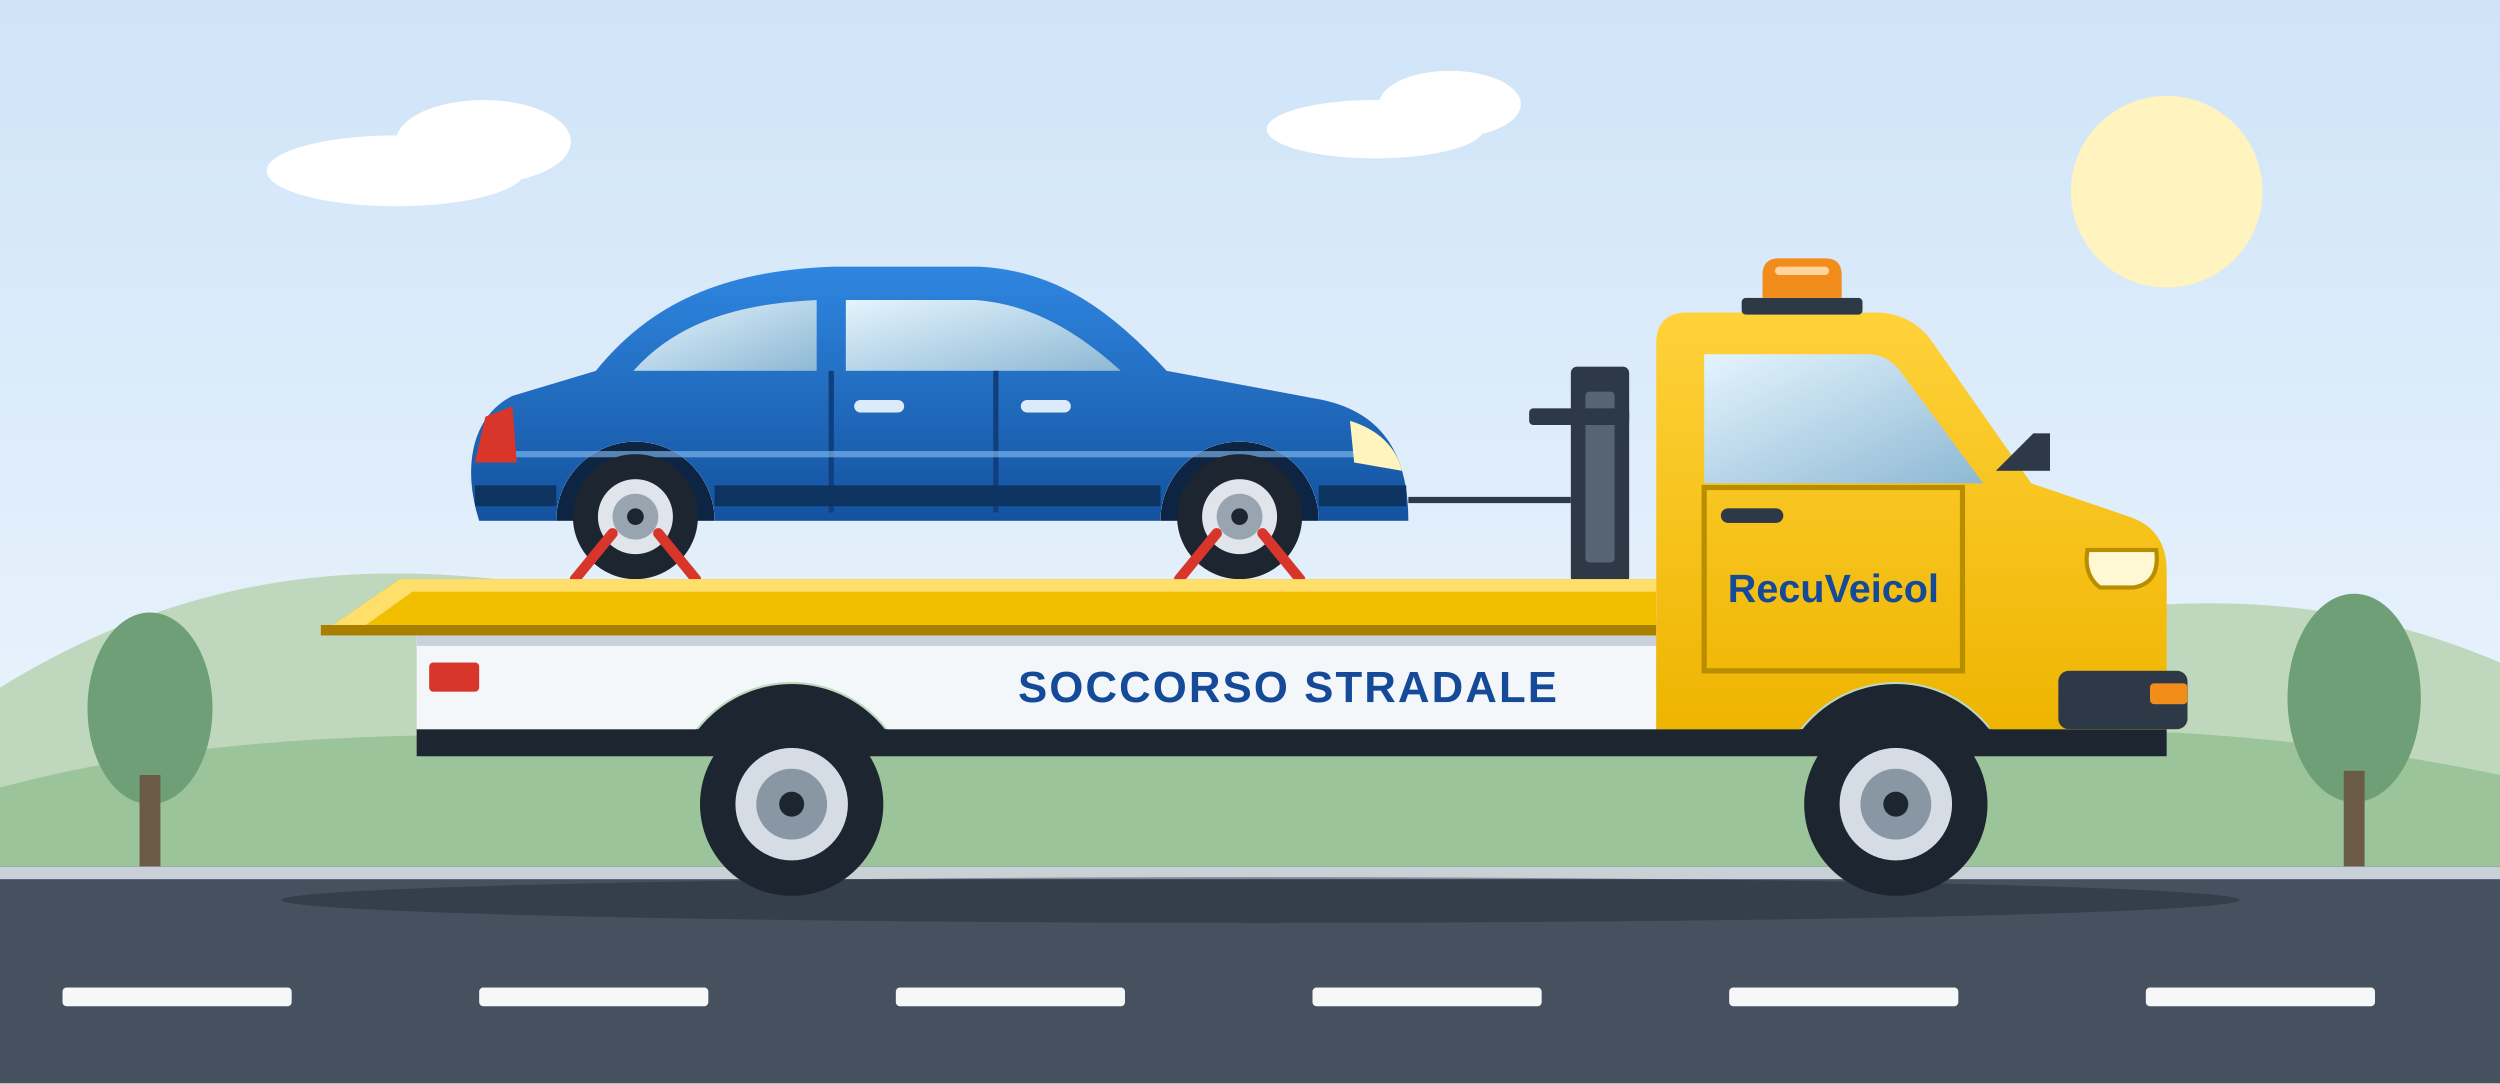
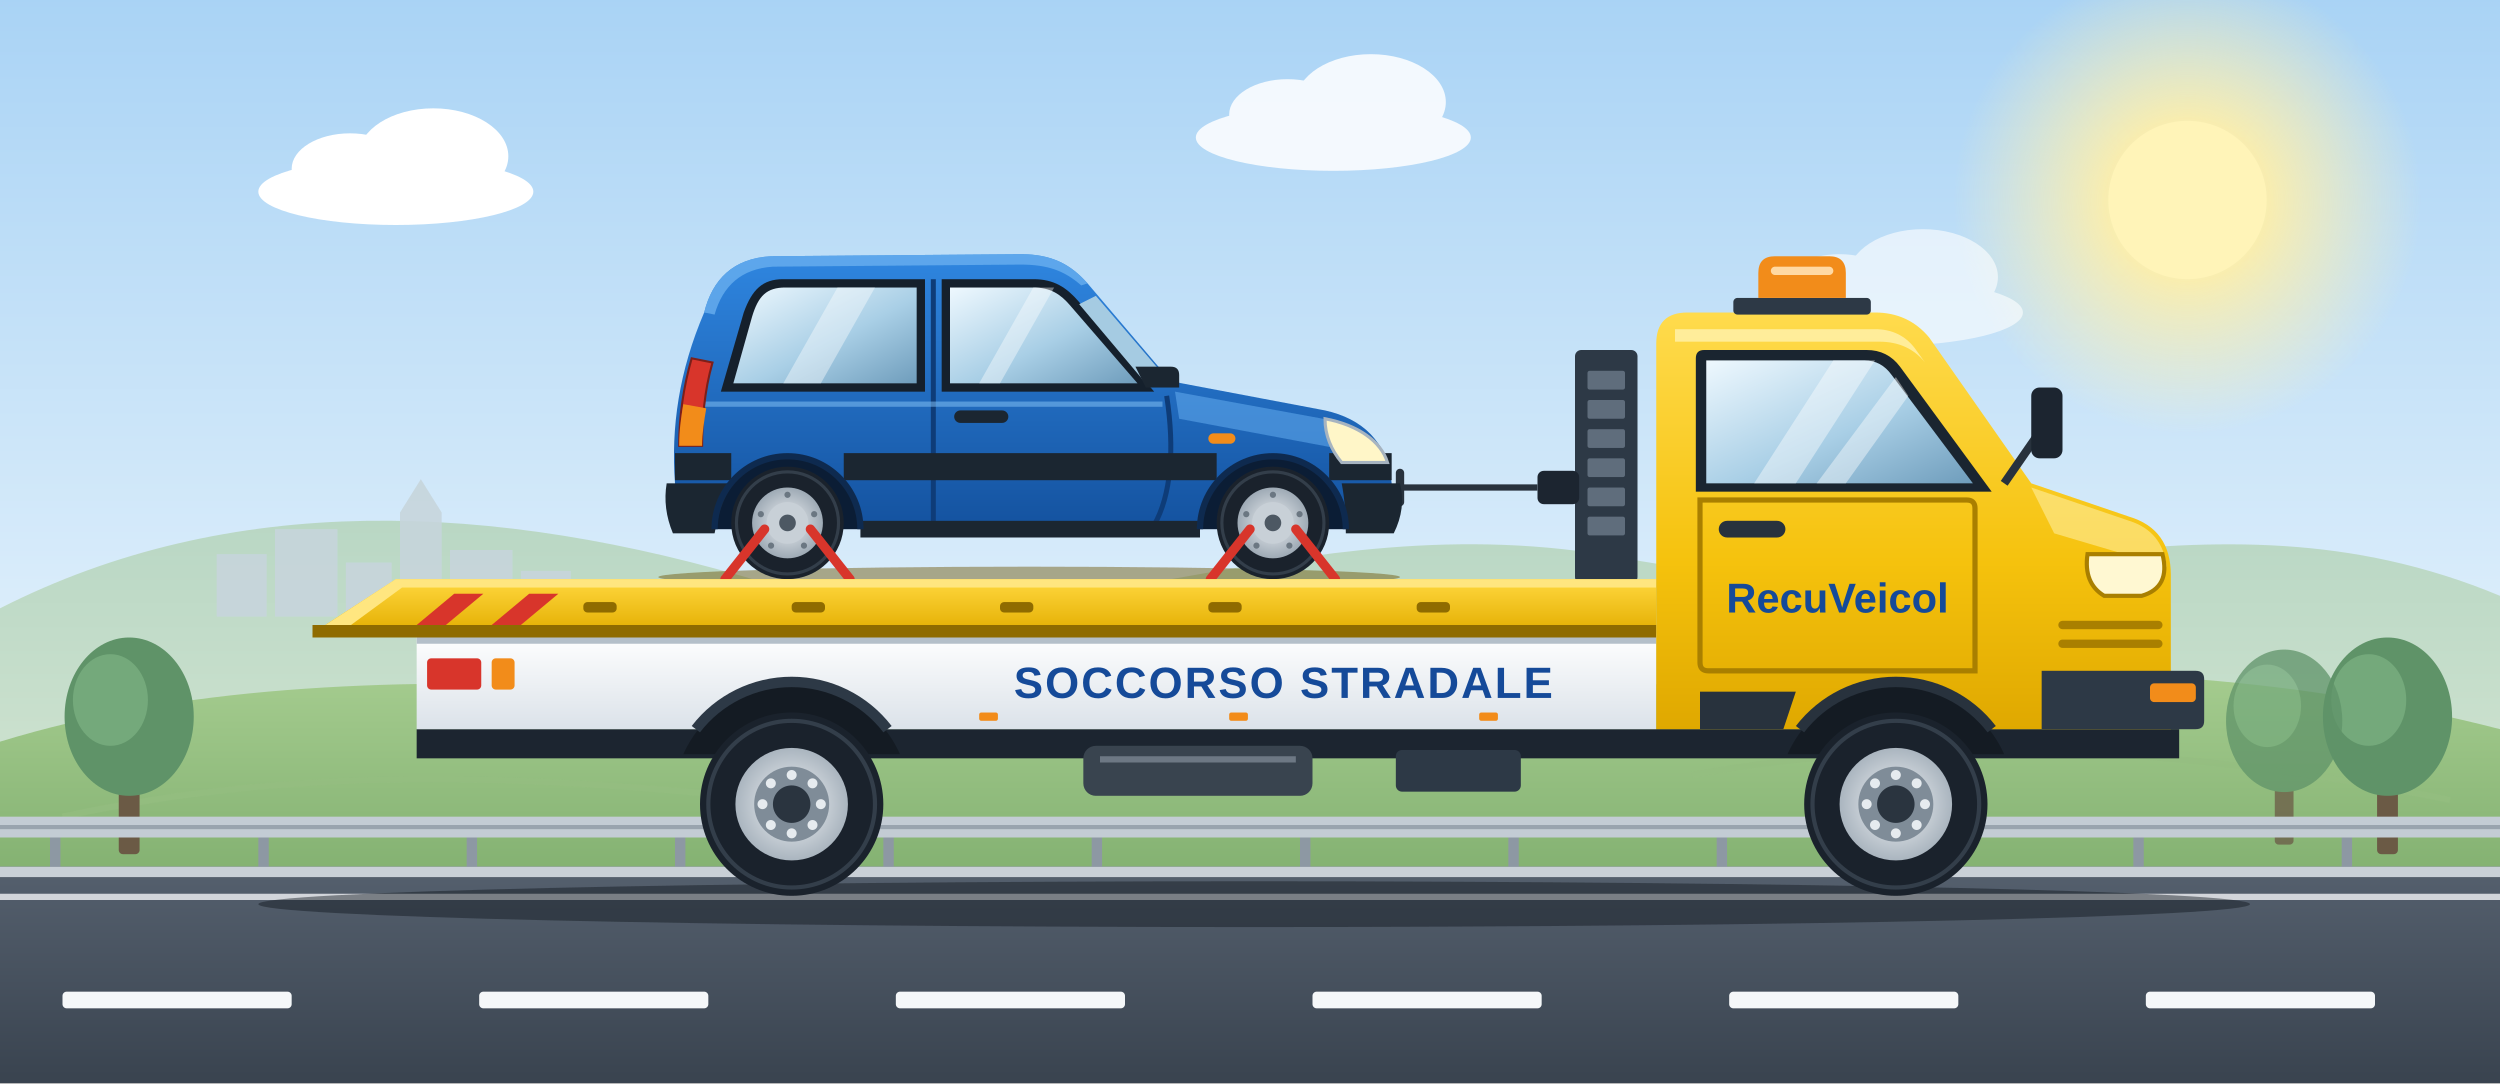
<svg xmlns="http://www.w3.org/2000/svg" viewBox="0 0 1200 520" role="img" aria-labelledby="t d">
  <defs>
    <linearGradient id="sky" x1="0" x2="0" y1="0" y2="1">
-       <stop offset="0" stop-color="#cfe4f8" />
-       <stop offset="1" stop-color="#f4f9fe" />
+       <stop offset="0" stop-color="#a9d3f5" />
+       <stop offset=".72" stop-color="#e8f4fc" />
+       <stop offset="1" stop-color="#fbf6e6" />
+     </linearGradient>
+     <radialGradient id="sun">
+       <stop offset="0" stop-color="#fff6c9" />
+       <stop offset=".35" stop-color="#ffefa8" stop-opacity=".9" />
+       <stop offset="1" stop-color="#fff3b8" stop-opacity="0" />
+     </radialGradient>
+     <linearGradient id="hill-far" x1="0" x2="0" y1="0" y2="1">
+       <stop offset="0" stop-color="#b9d7c4" />
+       <stop offset="1" stop-color="#d5e6d3" />
+     </linearGradient>
+     <linearGradient id="hill-near" x1="0" x2="0" y1="0" y2="1">
+       <stop offset="0" stop-color="#a5cc8f" />
+       <stop offset="1" stop-color="#83b171" />
+     </linearGradient>
+     <linearGradient id="road" x1="0" x2="0" y1="0" y2="1">
+       <stop offset="0" stop-color="#55606e" />
+       <stop offset="1" stop-color="#39434f" />
    </linearGradient>
    <linearGradient id="cab" x1="0" x2="0" y1="0" y2="1">
-       <stop offset="0" stop-color="#ffd23a" />
-       <stop offset="1" stop-color="#eeb400" />
+       <stop offset="0" stop-color="#ffdb4d" />
+       <stop offset=".6" stop-color="#f5c20d" />
+       <stop offset="1" stop-color="#dfa800" />
+     </linearGradient>
+     <linearGradient id="deck" x1="0" x2="0" y1="0" y2="1">
+       <stop offset="0" stop-color="#ffd83f" />
+       <stop offset="1" stop-color="#e3ad00" />
+     </linearGradient>
+     <linearGradient id="skirt" x1="0" x2="0" y1="0" y2="1">
+       <stop offset="0" stop-color="#ffffff" />
+       <stop offset="1" stop-color="#dbe2e9" />
    </linearGradient>
    <linearGradient id="car" x1="0" x2="0" y1="0" y2="1">
      <stop offset="0" stop-color="#2f86e0" />
      <stop offset="1" stop-color="#14529f" />
    </linearGradient>
    <linearGradient id="glass" x1="0" x2="1" y1="0" y2="1">
-       <stop offset="0" stop-color="#e4f4fd" />
-       <stop offset="1" stop-color="#8db8d4" />
-     </linearGradient>
+       <stop offset="0" stop-color="#eef8fe" />
+       <stop offset=".55" stop-color="#a9cfe6" />
+       <stop offset="1" stop-color="#6f9dbc" />
+     </linearGradient>
+     <radialGradient id="rim-large">
+       <stop offset="0" stop-color="#f4f6f8" />
+       <stop offset="1" stop-color="#aab5bf" />
+     </radialGradient>
+     <radialGradient id="rim-small">
+       <stop offset="0" stop-color="#eef1f4" />
+       <stop offset="1" stop-color="#9eaab5" />
+     </radialGradient>
    <g id="wheel-large">
-       <circle r="44" fill="#1c2530" />
-       <circle r="27" fill="#d5dce3" />
-       <circle r="17" fill="#8996a3" />
-       <circle r="6" fill="#1c2530" />
+       <circle r="44" fill="#1a222c" />
+       <circle r="40" fill="none" stroke="#333e4a" stroke-width="2" />
+       <circle r="27" fill="url(#rim-large)" />
+       <circle r="18" fill="#7f8c98" />
+       <circle r="9" fill="#2a343f" />
+       <g fill="#e6ebef">
+         <circle cy="-14" r="2.4" />
+         <circle cy="14" r="2.4" />
+         <circle cx="-14" r="2.4" />
+         <circle cx="14" r="2.4" />
+         <circle cx="-10" cy="-10" r="2.4" />
+         <circle cx="10" cy="-10" r="2.4" />
+         <circle cx="-10" cy="10" r="2.4" />
+         <circle cx="10" cy="10" r="2.4" />
+       </g>
    </g>
    <g id="wheel-small">
-       <circle r="30" fill="#1c2530" />
-       <circle r="18" fill="#dfe5ea" />
-       <circle r="11" fill="#98a5b1" />
-       <circle r="4" fill="#1c2530" />
+       <circle r="27" fill="#1a222c" />
+       <circle r="24.5" fill="none" stroke="#333e4a" stroke-width="1.5" />
+       <circle r="17" fill="url(#rim-small)" />
+       <circle r="10" fill="#c8d0d7" />
+       <circle r="4" fill="#4d5863" />
+       <g fill="#6b7782">
+         <circle cy="-13.5" r="1.5" />
+         <circle cx="12.8" cy="-4.2" r="1.5" />
+         <circle cx="7.9" cy="10.9" r="1.5" />
+         <circle cx="-7.9" cy="10.9" r="1.5" />
+         <circle cx="-12.8" cy="-4.2" r="1.5" />
+       </g>
+     </g>
+     <g id="tree">
+       <rect x="-5" y="-30" width="10" height="44" rx="2" fill="#6b5a45" />
+       <ellipse cy="-52" rx="31" ry="38" fill="#5f9368" />
+       <ellipse cx="-9" cy="-60" rx="18" ry="22" fill="#74a97b" />
+     </g>
+     <g id="cloud" fill="#fff">
+       <ellipse rx="66" ry="16" />
+       <ellipse cx="-22" cy="-11" rx="28" ry="17" />
+       <ellipse cx="18" cy="-17" rx="36" ry="23" />
    </g>
  </defs>
  <rect width="1200" height="520" fill="url(#sky)" />
-   <circle cx="1040" cy="92" r="46" fill="#fff3bf" />
-   <g fill="#fff">
-     <ellipse cx="190" cy="82" rx="62" ry="17" />
-     <ellipse cx="232" cy="68" rx="42" ry="20" />
-     <ellipse cx="660" cy="62" rx="52" ry="14" />
-     <ellipse cx="696" cy="50" rx="34" ry="16" />
-   </g>
-   <path d="M0 330C130 250 250 270 390 312S640 262 790 296 1040 250 1200 318V430H0Z" fill="#bfd8bd" />
-   <path d="M0 378C180 330 380 366 600 362S1000 330 1200 372V430H0Z" fill="#9cc49a" />
-   <g fill="#6f9f76">
-     <ellipse cx="72" cy="340" rx="30" ry="46" />
-     <ellipse cx="1130" cy="335" rx="32" ry="50" />
-   </g>
-   <g fill="#6b5a45">
-     <rect x="67" y="372" width="10" height="44" />
-     <rect x="1125" y="370" width="10" height="46" />
-   </g>
-   <rect y="416" width="1200" height="104" fill="#465160" />
-   <rect y="416" width="1200" height="6" fill="#c9d0d7" />
+   <circle cx="1050" cy="96" r="112" fill="url(#sun)" />
+   <circle cx="1050" cy="96" r="38" fill="#fff4b8" />
+   <use href="#cloud" x="190" y="92" />
+   <use href="#cloud" x="640" y="66" opacity=".85" />
+   <use href="#cloud" x="905" y="150" opacity=".6" />
+   <path d="M0 292C110 236 236 240 368 280S620 238 780 268 1056 226 1200 286V420H0Z" fill="url(#hill-far)" />
+   <g fill="#c6d5dc" opacity=".9" transform="translate(-370 0)">
+     <rect x="474" y="266" width="24" height="30" />
+     <rect x="502" y="254" width="30" height="42" />
+     <rect x="536" y="270" width="22" height="26" />
+     <path d="M562 296V246l10-16 10 16v50Z" />
+     <rect x="586" y="264" width="30" height="32" />
+     <rect x="620" y="274" width="24" height="22" />
+   </g>
+   <path d="M0 356C176 302 382 344 604 338S1006 300 1200 350V420H0Z" fill="url(#hill-near)" />
+   <g stroke="#94bd80" stroke-width="3" fill="none" opacity=".7">
+     <path d="M30 392C150 366 262 372 390 386" />
+     <path d="M812 372C920 352 1050 358 1176 384" />
+   </g>
+   <use href="#tree" x="62" y="396" />
+   <use href="#tree" x="1146" y="396" />
+   <use href="#tree" x="1096" y="392" opacity=".75" transform="translate(110 40) scale(.9)" />
+   <g fill="#8d98a3">
+     <rect x="24" y="394" width="5" height="24" />
+     <rect x="124" y="394" width="5" height="24" />
+     <rect x="224" y="394" width="5" height="24" />
+     <rect x="324" y="394" width="5" height="24" />
+     <rect x="424" y="394" width="5" height="24" />
+     <rect x="524" y="394" width="5" height="24" />
+     <rect x="624" y="394" width="5" height="24" />
+     <rect x="724" y="394" width="5" height="24" />
+     <rect x="824" y="394" width="5" height="24" />
+     <rect x="924" y="394" width="5" height="24" />
+     <rect x="1024" y="394" width="5" height="24" />
+     <rect x="1124" y="394" width="5" height="24" />
+   </g>
+   <rect y="392" width="1200" height="10" fill="#c3ccd4" />
+   <rect y="396" width="1200" height="2" fill="#99a4ae" />
+   <rect y="416" width="1200" height="104" fill="url(#road)" />
+   <rect y="416" width="1200" height="5" fill="#c9d0d7" />
+   <rect y="429" width="1200" height="3" fill="#f2f4f6" opacity=".8" />
  <g fill="#f5f7f9">
-     <rect x="30" y="474" width="110" height="9" rx="2" />
-     <rect x="230" y="474" width="110" height="9" rx="2" />
-     <rect x="430" y="474" width="110" height="9" rx="2" />
-     <rect x="630" y="474" width="110" height="9" rx="2" />
-     <rect x="830" y="474" width="110" height="9" rx="2" />
-     <rect x="1030" y="474" width="110" height="9" rx="2" />
+     <rect x="30" y="476" width="110" height="8" rx="2" />
+     <rect x="230" y="476" width="110" height="8" rx="2" />
+     <rect x="430" y="476" width="110" height="8" rx="2" />
+     <rect x="630" y="476" width="110" height="8" rx="2" />
+     <rect x="830" y="476" width="110" height="8" rx="2" />
+     <rect x="1030" y="476" width="110" height="8" rx="2" />
  </g>
  <g transform="translate(50 0)">
-     <ellipse cx="555" cy="432" rx="470" ry="11" fill="#1b232d" opacity=".4" />
-     <rect x="150" y="350" width="840" height="13" fill="#1c2530" />
-     <path d="M278 362A57 57 0 0 1 382 362Z" fill="#1c2530" />
-     <path d="M808 362A57 57 0 0 1 912 362Z" fill="#1c2530" />
-     <path d="M150 304H745V350H376A58 58 0 0 0 284 350H150Z" fill="#f4f7fa" />
-     <rect x="150" y="304" width="595" height="6" fill="#c9d2da" />
-     <rect x="156" y="318" width="24" height="14" rx="2" fill="#d8352b" />
-     <text x="568" y="337" fill="#154a99" font-family="Arial, Helvetica, sans-serif" font-size="21" font-weight="700" letter-spacing="1" text-anchor="middle">SOCCORSO STRADALE</text>
-     <rect x="704" y="176" width="28" height="104" rx="3" fill="#2d3946" />
-     <rect x="711" y="188" width="14" height="82" rx="2" fill="#566474" />
-     <rect x="684" y="196" width="48" height="8" rx="2" fill="#2d3946" />
-     <path d="M217 250A38 38 0 0 1 293 250ZM507 250A38 38 0 0 1 583 250Z" fill="#0d2442" />
-     <path d="M180 250C172 225 176 200 196 190L236 178C262 146 296 130 350 128H420C458 130 484 150 510 178L585 192C612 198 626 216 626 250H583A38 38 0 0 0 507 250H293A38 38 0 0 0 217 250Z" fill="url(#car)" />
-     <path d="M254 178C272 158 298 146 342 144V178Z" fill="url(#glass)" />
-     <path d="M356 144H418C446 146 468 160 488 178H356Z" fill="url(#glass)" />
-     <path d="M349 178V246M428 178V246" fill="none" stroke="#0f3f7d" stroke-width="2.5" />
-     <rect x="360" y="192" width="24" height="6" rx="3" fill="#dceafa" />
-     <rect x="440" y="192" width="24" height="6" rx="3" fill="#dceafa" />
-     <path d="M196 218H618" stroke="#7fb9f0" stroke-width="3" opacity=".65" />
-     <path d="M178 238H217M293 238H507M583 238H625" stroke="#0d3361" stroke-width="10" />
-     <path d="M598 202C611 206 620 214 623 226L600 222Z" fill="#fff4bd" />
-     <path d="M183 200 196 195 198 222 178 222Z" fill="#d8352b" />
-     <use href="#wheel-small" x="255" y="248" />
-     <use href="#wheel-small" x="545" y="248" />
-     <path d="M226 278 244 256M284 278 266 256M516 278 534 256M574 278 556 256" stroke="#d8352b" stroke-width="5" stroke-linecap="round" />
-     <path d="M626 240H704" stroke="#2d3946" stroke-width="3" />
-     <path d="M104 304 142 278H745V304Z" fill="#f2bf00" />
-     <path d="M104 304 142 278H745V284H148L120 304Z" fill="#ffdf6b" />
-     <rect x="104" y="300" width="641" height="5" fill="#a97f00" />
-     <path d="M745 350V165Q745 150 760 150H850Q866 150 876 162L925 232 972 248Q990 254 990 274V350H906A58 58 0 0 0 814 350Z" fill="url(#cab)" />
-     <path d="M768 170H846Q856 170 862 178L902 232H768Z" fill="url(#glass)" />
-     <path d="M768 234H892V322H768Z" fill="none" stroke="#b98d00" stroke-width="2.5" />
-     <rect x="776" y="244" width="30" height="7" rx="3.5" fill="#2d3946" />
-     <text x="830" y="289" fill="#154a99" font-family="Arial, Helvetica, sans-serif" font-size="19" font-weight="700" text-anchor="middle">RecuVeicol</text>
-     <path d="M908 226 926 208H934V226Z" fill="#2d3946" />
-     <path d="M952 264 985 264Q987 280 974 282H958Q950 276 952 264Z" fill="#fff8d2" stroke="#b98d00" stroke-width="2" />
-     <rect x="938" y="322" width="62" height="28" rx="5" fill="#2d3946" />
-     <rect x="982" y="328" width="18" height="10" rx="2" fill="#f28c1a" />
-     <rect x="786" y="143" width="58" height="8" rx="2" fill="#2d3946" />
-     <path d="M796 143V132Q796 124 804 124H826Q834 124 834 132V143Z" fill="#f28c1a" />
-     <path d="M804 130H826" stroke="#ffd59c" stroke-width="4" stroke-linecap="round" />
+     <ellipse cx="552" cy="434" rx="478" ry="11" fill="#10161d" opacity=".45" />
+     <rect x="150" y="350" width="846" height="14" fill="#1c2530" />
+     <rect x="470" y="358" width="110" height="24" rx="6" fill="#39444f" />
+     <rect x="478" y="363" width="94" height="3" fill="#6d7884" />
+     <rect x="620" y="360" width="60" height="20" rx="3" fill="#2d3946" />
+     <path d="M278 362A57 57 0 0 1 382 362Z" fill="#141b23" />
+     <path d="M808 362A57 57 0 0 1 912 362Z" fill="#141b23" />
+     <path d="M150 304H745V350H376A58 58 0 0 0 284 350H150Z" fill="url(#skirt)" />
+     <rect x="150" y="304" width="595" height="5" fill="#b4bfc9" />
+     <rect x="155" y="316" width="26" height="15" rx="2" fill="#d8352b" />
+     <rect x="186" y="316" width="11" height="15" rx="2" fill="#f28c1a" />
+     <g fill="#f28c1a">
+       <rect x="420" y="342" width="9" height="4" rx="1" />
+       <rect x="540" y="342" width="9" height="4" rx="1" />
+       <rect x="660" y="342" width="9" height="4" rx="1" />
+     </g>
+     <path d="M284 350A58 58 0 0 1 376 350" fill="none" stroke="#2d3946" stroke-width="5" />
+     <text x="566" y="335" fill="#154a99" font-family="Arial, Helvetica, sans-serif" font-size="21" font-weight="700" letter-spacing="1" text-anchor="middle">SOCCORSO STRADALE</text>
+     <rect x="706" y="168" width="30" height="112" rx="3" fill="#2d3946" />
+     <g fill="#5f6d7c">
+       <rect x="712" y="178" width="18" height="9" rx="1" />
+       <rect x="712" y="192" width="18" height="9" rx="1" />
+       <rect x="712" y="206" width="18" height="9" rx="1" />
+       <rect x="712" y="220" width="18" height="9" rx="1" />
+       <rect x="712" y="234" width="18" height="9" rx="1" />
+       <rect x="712" y="248" width="18" height="9" rx="1" />
+     </g>
+     <rect x="688" y="226" width="20" height="16" rx="3" fill="#1c2530" />
+     <path d="M688 234H618" stroke="#28323d" stroke-width="3" />
+     <path d="M622 227V241" stroke="#28323d" stroke-width="4" stroke-linecap="round" />
+     <g transform="translate(30 0)">
+       <ellipse cx="414" cy="277" rx="178" ry="5" fill="#6b5100" opacity=".45" />
+       <path d="M263 254A35 35 0 0 1 333 254ZM496 254A35 35 0 0 1 566 254Z" fill="#0b1d35" />
+       <path d="M244 232C242 205 246 178 258 150 262 134 272 124 290 123L410 122C425 122 434 127 442 136L482 183 556 197C574 201 586 212 588 232V254H566A35 35 0 0 0 496 254H333A35 35 0 0 0 263 254H244Z" fill="url(#car)" />
+       <path d="M258 150C262 134 272 124 290 123L410 122C425 122 434 127 442 136L439 137C431 130 423 127 410 127L291 128C276 129 267 137 263 151Z" fill="#6cb2f0" opacity=".75" />
+       <path d="M484 188 555 201C568 204 577 210 582 219L486 201Z" fill="#62abef" opacity=".55" />
+       <path d="M266 188 277 150C281 139 286 134 296 134H364V188Z" fill="#15202c" />
+       <path d="M372 134H416C426 134 432 138 438 145L474 188H372Z" fill="#15202c" />
+       <path d="M272 184 281 152C284 142 288 138 297 138H360V184Z" fill="url(#glass)" />
+       <path d="M376 138H416C424 138 429 141 434 147L466 184H376Z" fill="url(#glass)" />
+       <path d="M296 184 322 138H340L314 184ZM390 184 416 138H426L400 184Z" fill="#fff" opacity=".4" />
+       <path d="M446 142 482 184 470 184 438 146Z" fill="#a5cbe2" />
+       <path d="M368 134V252M480 190C484 216 482 238 474 252" fill="none" stroke="#0e3c78" stroke-width="2.4" />
+       <path d="M368 252H474" fill="none" stroke="#0e3c78" stroke-width="2" />
+       <rect x="378" y="197" width="26" height="6" rx="3" fill="#1b2631" />
+       <path d="M250 194H478" stroke="#7fbdf3" stroke-width="2.5" opacity=".55" />
+       <path d="M244 224H271M325 224H504M558 224H588" stroke="#1b2631" stroke-width="13" />
+       <path d="M240 232Q238 244 243 256H263Q266 240 272 232Z" fill="#1b2631" />
+       <path d="M564 232H592Q595 244 589 256H566Q566 242 564 232Z" fill="#1b2631" />
+       <path d="M333 250H496V258H333Z" fill="#1b2631" />
+       <path d="M263 254A35 35 0 0 1 333 254" fill="none" stroke="#0e2a4f" stroke-width="3" />
+       <path d="M496 254A35 35 0 0 1 566 254" fill="none" stroke="#0e2a4f" stroke-width="3" />
+       <path d="M556 201C572 204 583 212 586 222H564C559 216 556 209 556 201Z" fill="#fff6c8" stroke="#a7b4c0" stroke-width="1.5" />
+       <rect x="500" y="208" width="13" height="5" rx="2.5" fill="#f28c1a" />
+       <path d="M246 214C246 200 248 186 252 172L262 174C258 188 257 202 257 214Z" fill="#d8352b" stroke="#7c1f19" stroke-width="1" />
+       <path d="M246 214C246 206 247 200 248 194L259 196C258 202 257 208 257 214Z" fill="#f28c1a" />
+       <path d="M465 176H482Q486 176 486 180V186H470Z" fill="#1b2631" />
+       <use href="#wheel-small" x="298" y="251" />
+       <use href="#wheel-small" x="531" y="251" />
+       <path d="M268 278 287 254M328 278 309 254M501 278 520 254M561 278 542 254" stroke="#d8352b" stroke-width="4.5" stroke-linecap="round" />
+     </g>
+     <path d="M100 304 140 278H745V304Z" fill="url(#deck)" />
+     <path d="M140 278H745V282H143L113 304H100Z" fill="#ffe680" />
+     <rect x="100" y="300" width="645" height="6" fill="#8f6b00" />
+     <g fill="#8f6b00">
+       <rect x="230" y="289" width="16" height="5" rx="2" />
+       <rect x="330" y="289" width="16" height="5" rx="2" />
+       <rect x="430" y="289" width="16" height="5" rx="2" />
+       <rect x="530" y="289" width="16" height="5" rx="2" />
+       <rect x="630" y="289" width="16" height="5" rx="2" />
+     </g>
+     <path d="M150 300 168 285H182L164 300ZM186 300 204 285H218L200 300Z" fill="#d8352b" />
+     <path d="M745 350V165Q745 150 760 150H850Q866 150 876 162L925 232 972 248Q992 254 992 276V350H906A58 58 0 0 0 814 350Z" fill="url(#cab)" />
+     <path d="M754 158H850Q862 158 869 167L874 174Q866 164 852 164H754Z" fill="#fff1a8" opacity=".85" />
+     <path d="M925 234 972 250Q988 255 990 272L936 256Z" fill="#fff1a8" opacity=".55" />
+     <path d="M764 172Q764 168 768 168H846Q856 168 862 176L906 236H764Z" fill="#1a2530" />
+     <path d="M769 173H845Q853 173 858 180L897 232H769Z" fill="url(#glass)" />
+     <path d="M792 232 830 173H850L812 232ZM822 232 860 181 866 190 836 232Z" fill="#fff" opacity=".42" />
+     <path d="M766 240H894Q898 240 898 244V322H770Q766 322 766 318Z" fill="none" stroke="#a97f00" stroke-width="2.5" />
+     <rect x="775" y="250" width="32" height="8" rx="4" fill="#28323d" />
+     <text x="832" y="294" fill="#154a99" font-family="Arial, Helvetica, sans-serif" font-size="20" font-weight="700" text-anchor="middle">RecuVeicol</text>
+     <path d="M766 332H812L806 350H766Z" fill="#28323d" />
+     <path d="M814 350A58 58 0 0 1 906 350" fill="none" stroke="#28323d" stroke-width="5" />
+     <path d="M912 232 930 206" stroke="#28323d" stroke-width="4" />
+     <rect x="925" y="186" width="15" height="34" rx="4" fill="#1c2530" />
+     <path d="M952 266H988Q992 282 978 286H960Q950 280 952 266Z" fill="#fff8d2" stroke="#a97f00" stroke-width="2" />
+     <rect x="938" y="298" width="50" height="4" rx="2" fill="#a97f00" />
+     <rect x="938" y="307" width="50" height="4" rx="2" fill="#a97f00" />
+     <path d="M930 322H1004Q1008 322 1008 326V346Q1008 350 1004 350H930Z" fill="#2d3946" />
+     <rect x="982" y="328" width="22" height="9" rx="2" fill="#f28c1a" />
+     <rect x="782" y="143" width="66" height="8" rx="2" fill="#2d3946" />
+     <path d="M794 143V131Q794 123 802 123H828Q836 123 836 131V143Z" fill="#f28c1a" />
+     <path d="M802 130H828" stroke="#ffd9a3" stroke-width="4" stroke-linecap="round" />
    <use href="#wheel-large" x="330" y="386" />
    <use href="#wheel-large" x="860" y="386" />
  </g>
</svg>
